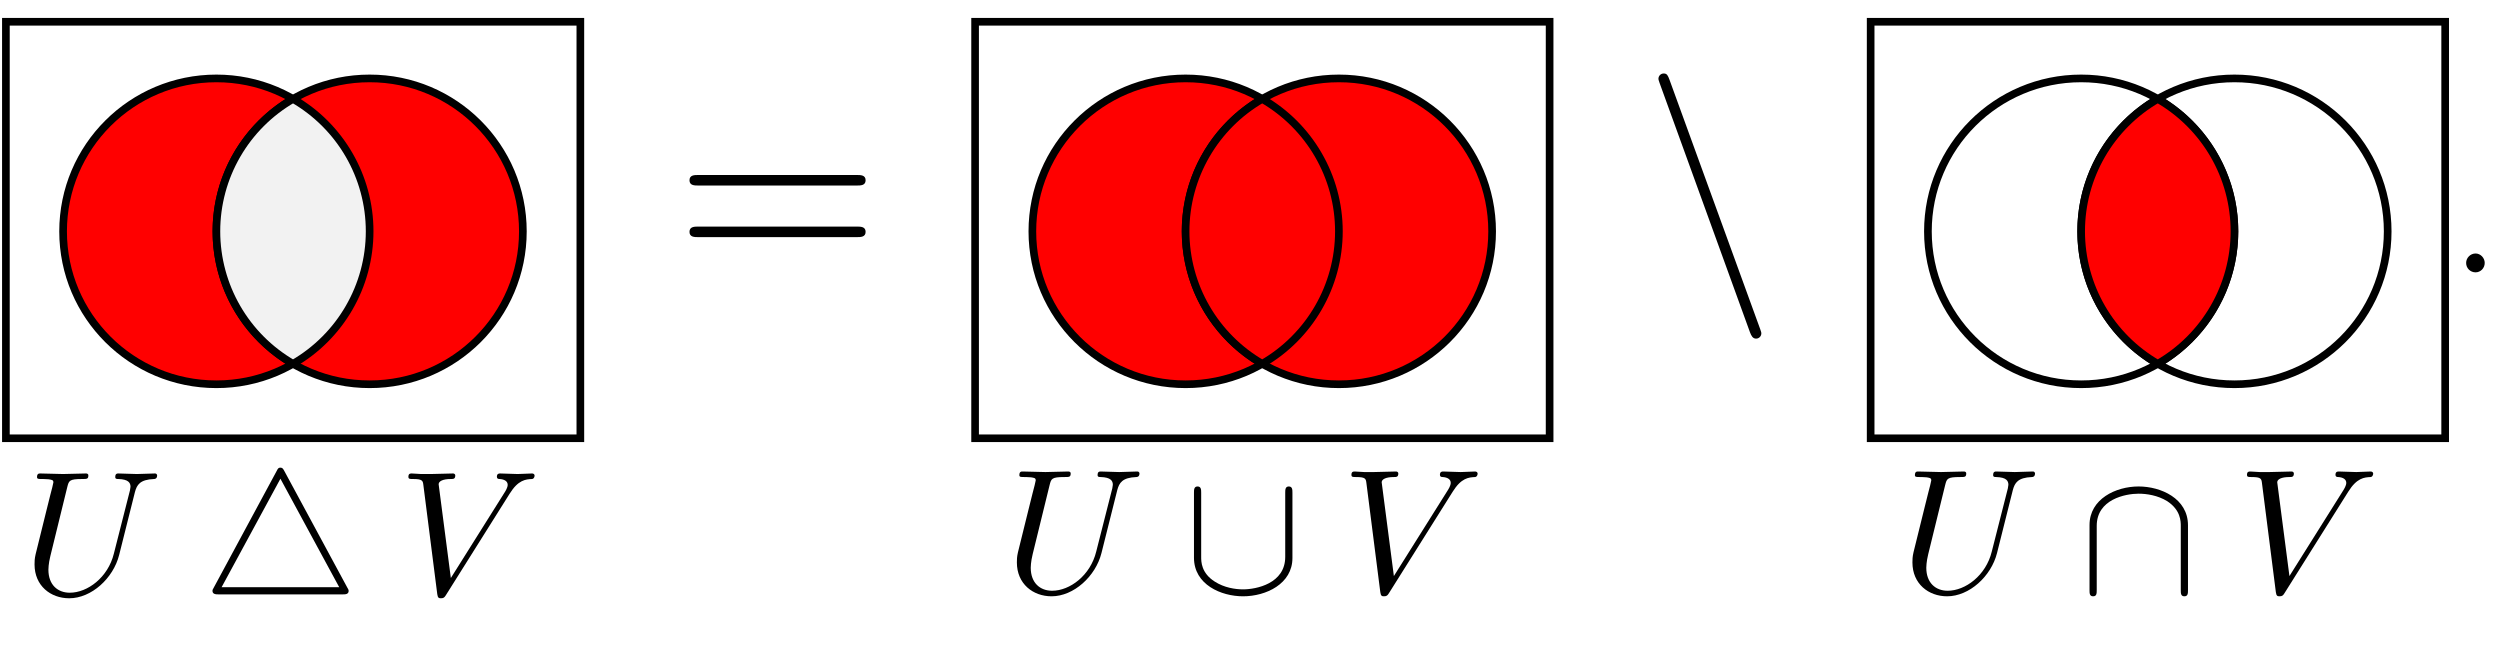
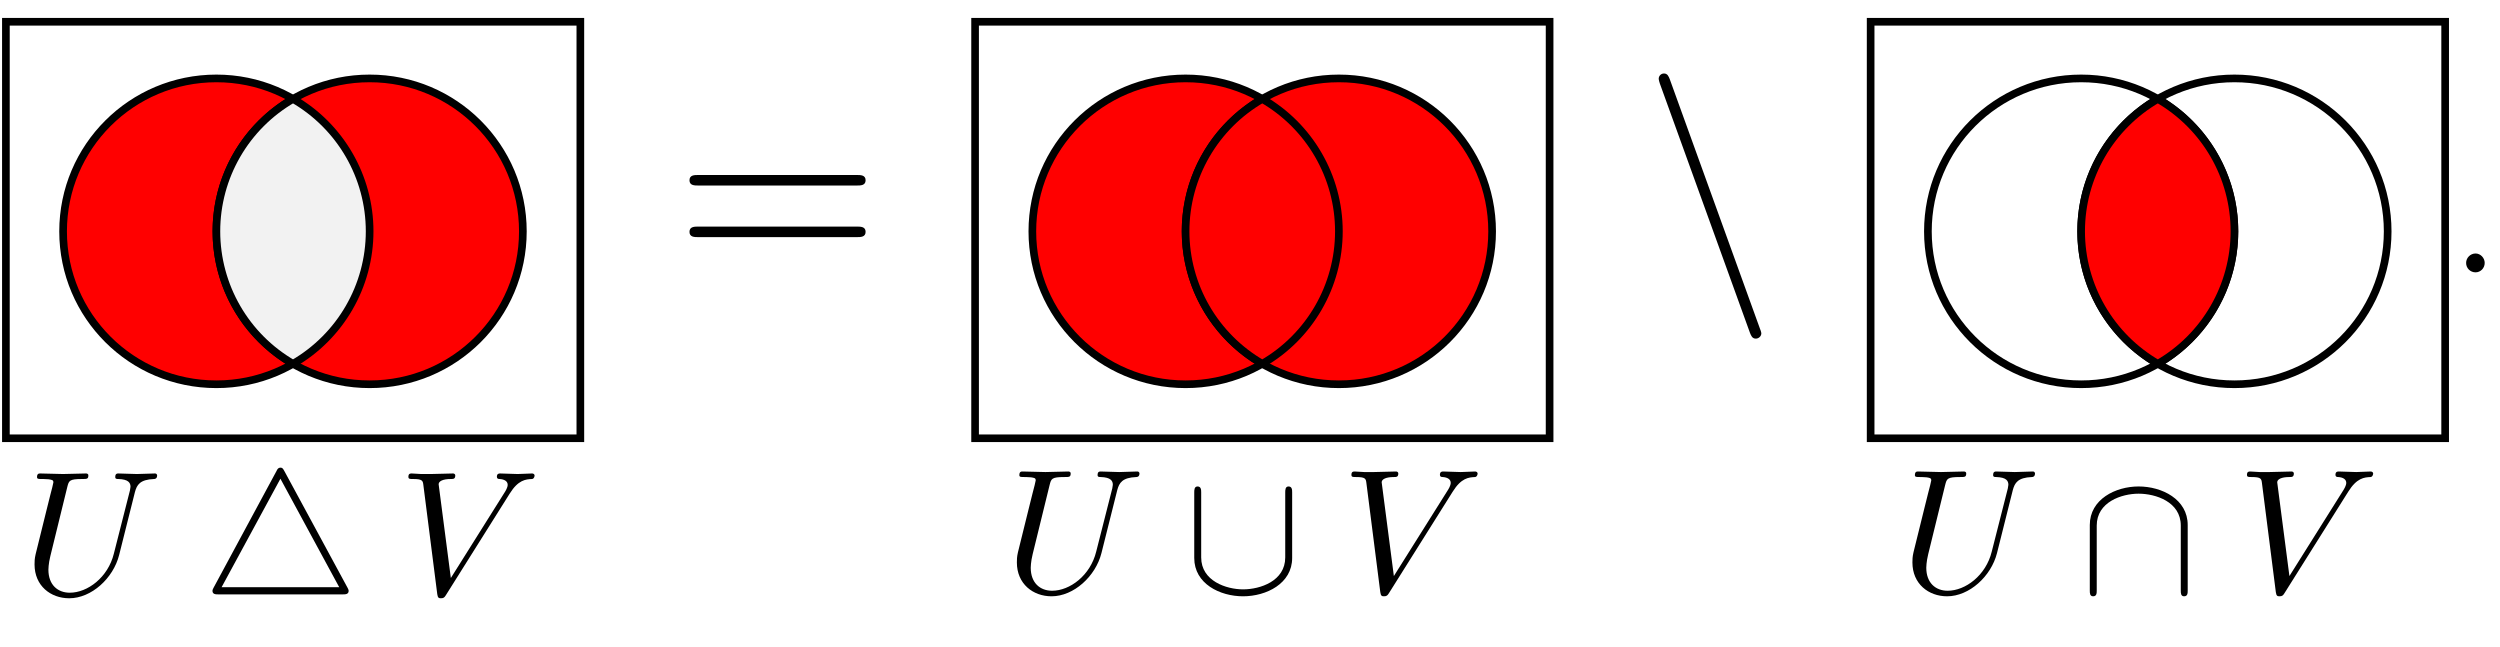
- <svg xmlns="http://www.w3.org/2000/svg" xmlns:xlink="http://www.w3.org/1999/xlink" width="140.843" height="36.419" viewBox="0 0 140.843 36.419">
+ <svg xmlns="http://www.w3.org/2000/svg" xmlns:xlink="http://www.w3.org/1999/xlink" width="140.844" height="36.419" viewBox="0 0 140.844 36.419">
  <defs>
    <g>
      <g id="glyph-0-0">
</g>
      <g id="glyph-0-1">
-         <path d="M 6.328 -5.766 C 6.438 -6.172 6.609 -6.469 7.406 -6.5 C 7.453 -6.5 7.578 -6.516 7.578 -6.703 C 7.578 -6.703 7.578 -6.812 7.453 -6.812 C 7.125 -6.812 6.766 -6.781 6.438 -6.781 C 6.094 -6.781 5.719 -6.812 5.391 -6.812 C 5.328 -6.812 5.219 -6.812 5.219 -6.609 C 5.219 -6.5 5.312 -6.5 5.391 -6.5 C 5.969 -6.484 6.078 -6.281 6.078 -6.062 C 6.078 -6.031 6.047 -5.875 6.047 -5.859 L 5.141 -2.297 C 4.812 -0.953 3.656 -0.094 2.656 -0.094 C 1.984 -0.094 1.453 -0.531 1.453 -1.391 C 1.453 -1.406 1.453 -1.719 1.562 -2.156 L 2.516 -6.047 C 2.609 -6.406 2.625 -6.5 3.359 -6.5 C 3.625 -6.5 3.703 -6.5 3.703 -6.703 C 3.703 -6.812 3.594 -6.812 3.562 -6.812 C 3.281 -6.812 2.562 -6.781 2.281 -6.781 C 2 -6.781 1.281 -6.812 1 -6.812 C 0.922 -6.812 0.812 -6.812 0.812 -6.609 C 0.812 -6.5 0.891 -6.5 1.094 -6.5 C 1.109 -6.5 1.297 -6.5 1.469 -6.484 C 1.641 -6.453 1.734 -6.453 1.734 -6.312 C 1.734 -6.266 1.625 -5.844 1.562 -5.609 L 1.344 -4.734 C 1.25 -4.344 0.781 -2.469 0.734 -2.266 C 0.672 -2 0.672 -1.844 0.672 -1.688 C 0.672 -0.484 1.578 0.219 2.625 0.219 C 3.875 0.219 5.109 -0.906 5.438 -2.219 Z M 6.328 -5.766 " />
+         <path d="M 7.578 -6.703 C 7.578 -6.703 7.578 -6.812 7.453 -6.812 C 7.125 -6.812 6.766 -6.781 6.438 -6.781 C 6.094 -6.781 5.719 -6.812 5.391 -6.812 C 5.328 -6.812 5.219 -6.812 5.219 -6.609 C 5.219 -6.5 5.312 -6.5 5.391 -6.5 C 5.969 -6.484 6.078 -6.281 6.078 -6.062 C 6.078 -6.031 6.047 -5.875 6.047 -5.859 L 5.141 -2.297 C 4.812 -0.953 3.656 -0.094 2.656 -0.094 C 1.984 -0.094 1.453 -0.531 1.453 -1.391 C 1.453 -1.391 1.453 -1.719 1.562 -2.156 L 2.516 -6.047 C 2.609 -6.406 2.625 -6.5 3.359 -6.5 C 3.625 -6.5 3.703 -6.5 3.703 -6.703 C 3.703 -6.812 3.594 -6.812 3.562 -6.812 L 2.281 -6.781 L 1 -6.812 C 0.922 -6.812 0.812 -6.812 0.812 -6.609 C 0.812 -6.5 0.891 -6.5 1.094 -6.5 C 1.094 -6.5 1.297 -6.5 1.469 -6.484 C 1.641 -6.453 1.734 -6.453 1.734 -6.312 C 1.734 -6.266 1.625 -5.844 1.562 -5.609 L 1.344 -4.734 L 0.734 -2.266 C 0.672 -2 0.672 -1.844 0.672 -1.688 C 0.672 -0.484 1.578 0.219 2.625 0.219 C 3.875 0.219 5.109 -0.906 5.438 -2.219 L 6.328 -5.766 C 6.438 -6.172 6.609 -6.469 7.406 -6.5 C 7.453 -6.5 7.578 -6.516 7.578 -6.703 Z M 7.578 -6.703 " />
      </g>
      <g id="glyph-0-2">
-         <path d="M 6.266 -5.672 C 6.75 -6.453 7.172 -6.484 7.531 -6.5 C 7.656 -6.516 7.672 -6.672 7.672 -6.688 C 7.672 -6.766 7.609 -6.812 7.531 -6.812 C 7.281 -6.812 6.984 -6.781 6.719 -6.781 C 6.391 -6.781 6.047 -6.812 5.734 -6.812 C 5.672 -6.812 5.547 -6.812 5.547 -6.625 C 5.547 -6.516 5.625 -6.5 5.703 -6.5 C 5.969 -6.484 6.156 -6.375 6.156 -6.172 C 6.156 -6.016 6.016 -5.797 6.016 -5.797 L 2.953 -0.922 L 2.266 -6.203 C 2.266 -6.375 2.5 -6.5 2.953 -6.5 C 3.094 -6.5 3.203 -6.5 3.203 -6.703 C 3.203 -6.781 3.125 -6.812 3.078 -6.812 C 2.672 -6.812 2.25 -6.781 1.828 -6.781 C 1.656 -6.781 1.469 -6.781 1.281 -6.781 C 1.109 -6.781 0.922 -6.812 0.75 -6.812 C 0.672 -6.812 0.562 -6.812 0.562 -6.625 C 0.562 -6.5 0.641 -6.5 0.812 -6.5 C 1.359 -6.5 1.375 -6.406 1.406 -6.156 L 2.188 -0.016 C 2.219 0.188 2.266 0.219 2.391 0.219 C 2.547 0.219 2.594 0.172 2.672 0.047 Z M 6.266 -5.672 " />
+         <path d="M 7.672 -6.688 C 7.672 -6.766 7.609 -6.812 7.531 -6.812 C 7.281 -6.812 6.984 -6.781 6.719 -6.781 C 6.391 -6.781 6.047 -6.812 5.734 -6.812 C 5.672 -6.812 5.547 -6.812 5.547 -6.625 C 5.547 -6.516 5.625 -6.5 5.703 -6.5 C 5.969 -6.484 6.156 -6.375 6.156 -6.172 C 6.156 -6.016 6.016 -5.797 6.016 -5.797 L 2.953 -0.922 L 2.266 -6.203 C 2.266 -6.375 2.5 -6.5 2.953 -6.5 C 3.094 -6.5 3.203 -6.5 3.203 -6.703 C 3.203 -6.781 3.125 -6.812 3.078 -6.812 C 2.672 -6.812 2.25 -6.781 1.828 -6.781 C 1.656 -6.781 1.469 -6.781 1.281 -6.781 C 1.109 -6.781 0.922 -6.812 0.75 -6.812 C 0.672 -6.812 0.562 -6.812 0.562 -6.625 C 0.562 -6.5 0.641 -6.5 0.812 -6.5 C 1.359 -6.5 1.375 -6.406 1.406 -6.156 L 2.188 -0.016 C 2.219 0.188 2.266 0.219 2.391 0.219 C 2.547 0.219 2.594 0.172 2.672 0.047 L 6.266 -5.672 C 6.75 -6.453 7.172 -6.484 7.531 -6.5 C 7.656 -6.516 7.672 -6.688 7.672 -6.688 Z M 7.672 -6.688 " />
      </g>
      <g id="glyph-0-3">
        <path d="M 1.906 -0.531 C 1.906 -0.812 1.672 -1.062 1.391 -1.062 C 1.094 -1.062 0.859 -0.812 0.859 -0.531 C 0.859 -0.234 1.094 0 1.391 0 C 1.672 0 1.906 -0.234 1.906 -0.531 Z M 1.906 -0.531 " />
      </g>
      <g id="glyph-1-0">
</g>
      <g id="glyph-1-1">
-         <path d="M 4.641 -6.953 C 4.578 -7.062 4.547 -7.141 4.422 -7.141 C 4.312 -7.141 4.281 -7.094 4.203 -6.938 L 0.672 -0.391 C 0.594 -0.266 0.594 -0.234 0.594 -0.203 C 0.594 0 0.797 0 0.953 0 L 7.922 0 C 8.078 0 8.266 0 8.266 -0.203 C 8.266 -0.25 8.25 -0.281 8.203 -0.359 Z M 4.422 -6.516 L 7.734 -0.406 L 1.109 -0.406 Z M 4.422 -6.516 " />
+         <path d="M 8.266 -0.203 C 8.266 -0.203 8.266 -0.266 8.203 -0.375 L 4.641 -6.953 C 4.562 -7.094 4.531 -7.141 4.422 -7.141 C 4.312 -7.141 4.25 -7.062 4.203 -6.953 L 0.656 -0.375 C 0.594 -0.266 0.594 -0.203 0.594 -0.203 C 0.594 0 0.781 0 0.922 0 L 7.938 0 C 8.078 0 8.266 0 8.266 -0.203 Z M 7.734 -0.406 L 1.109 -0.406 L 4.422 -6.516 Z M 7.734 -0.406 " />
      </g>
      <g id="glyph-1-2">
-         <path d="M 6.094 -5.609 C 6.094 -5.781 6.094 -5.969 5.891 -5.969 C 5.688 -5.969 5.688 -5.781 5.688 -5.609 L 5.688 -2 C 5.688 -0.5 4.062 -0.172 3.312 -0.172 C 2.875 -0.172 2.25 -0.266 1.719 -0.609 C 0.953 -1.094 0.953 -1.734 0.953 -2 L 0.953 -5.609 C 0.953 -5.781 0.953 -5.969 0.75 -5.969 C 0.547 -5.969 0.547 -5.781 0.547 -5.609 L 0.547 -1.953 C 0.547 -0.438 2.078 0.219 3.312 0.219 C 4.609 0.219 6.094 -0.484 6.094 -1.938 Z M 6.094 -5.609 " />
+         <path d="M 6.078 -1.938 L 6.078 -5.625 C 6.078 -5.766 6.078 -5.969 5.875 -5.969 C 5.688 -5.969 5.688 -5.766 5.688 -5.625 L 5.688 -1.969 C 5.688 -0.641 4.281 -0.172 3.312 -0.172 C 2.375 -0.172 0.953 -0.641 0.953 -1.969 L 0.953 -5.625 C 0.953 -5.766 0.953 -5.969 0.75 -5.969 C 0.562 -5.969 0.562 -5.766 0.562 -5.625 L 0.562 -1.938 C 0.562 -0.484 2.016 0.219 3.312 0.219 C 4.625 0.219 6.078 -0.5 6.078 -1.938 Z M 6.078 -1.938 " />
      </g>
      <g id="glyph-1-3">
-         <path d="M 6.094 -3.781 C 6.094 -5.297 4.562 -5.969 3.312 -5.969 C 2.031 -5.969 0.547 -5.266 0.547 -3.797 L 0.547 -0.141 C 0.547 0.047 0.547 0.219 0.75 0.219 C 0.953 0.219 0.953 0.047 0.953 -0.141 L 0.953 -3.75 C 0.953 -5.25 2.578 -5.562 3.312 -5.562 C 3.766 -5.562 4.391 -5.469 4.922 -5.141 C 5.688 -4.641 5.688 -4 5.688 -3.734 L 5.688 -0.141 C 5.688 0.047 5.688 0.219 5.891 0.219 C 6.094 0.219 6.094 0.047 6.094 -0.141 Z M 6.094 -3.781 " />
+         <path d="M 6.078 -0.109 L 6.078 -3.797 C 6.078 -5.25 4.625 -5.969 3.312 -5.969 C 2.016 -5.969 0.562 -5.25 0.562 -3.797 L 0.562 -0.109 C 0.562 0.031 0.562 0.219 0.75 0.219 C 0.953 0.219 0.953 0.031 0.953 -0.109 L 0.953 -3.766 C 0.953 -5.094 2.359 -5.562 3.312 -5.562 C 4.266 -5.562 5.688 -5.109 5.688 -3.766 L 5.688 -0.109 C 5.688 0.031 5.688 0.219 5.875 0.219 C 6.078 0.219 6.078 0.031 6.078 -0.109 Z M 6.078 -0.109 " />
      </g>
      <g id="glyph-2-0">
</g>
      <g id="glyph-2-1">
-         <path d="M 10.266 -4.891 C 10.484 -4.891 10.766 -4.891 10.766 -5.188 C 10.766 -5.484 10.484 -5.484 10.281 -5.484 L 1.328 -5.484 C 1.125 -5.484 0.844 -5.484 0.844 -5.188 C 0.844 -4.891 1.125 -4.891 1.344 -4.891 Z M 10.281 -1.984 C 10.484 -1.984 10.766 -1.984 10.766 -2.281 C 10.766 -2.578 10.484 -2.578 10.266 -2.578 L 1.344 -2.578 C 1.125 -2.578 0.844 -2.578 0.844 -2.281 C 0.844 -1.984 1.125 -1.984 1.328 -1.984 Z M 10.281 -1.984 " />
+         <path d="M 10.766 -5.188 C 10.766 -5.484 10.484 -5.484 10.281 -5.484 L 1.328 -5.484 C 1.125 -5.484 0.844 -5.484 0.844 -5.188 C 0.844 -4.891 1.125 -4.891 1.344 -4.891 L 10.266 -4.891 C 10.484 -4.891 10.766 -4.891 10.766 -5.188 Z M 10.766 -2.281 C 10.766 -2.578 10.484 -2.578 10.266 -2.578 L 1.344 -2.578 C 1.125 -2.578 0.844 -2.578 0.844 -2.281 C 0.844 -1.984 1.125 -1.984 1.328 -1.984 L 10.281 -1.984 C 10.484 -1.984 10.766 -1.984 10.766 -2.281 Z M 10.766 -2.281 " />
      </g>
      <g id="glyph-3-0">
</g>
      <g id="glyph-3-1">
-         <path d="M 5.984 3.375 C 6.062 3.578 6.141 3.734 6.328 3.734 C 6.5 3.734 6.625 3.594 6.625 3.438 C 6.625 3.406 6.625 3.375 6.562 3.203 L 1.453 -10.844 C 1.359 -11.094 1.312 -11.203 1.125 -11.203 C 0.953 -11.203 0.828 -11.062 0.828 -10.906 C 0.828 -10.875 0.828 -10.844 0.891 -10.672 Z M 5.984 3.375 " />
+         <path d="M 6.625 3.438 C 6.625 3.438 6.625 3.359 6.547 3.172 L 1.469 -10.875 C 1.406 -11.031 1.344 -11.203 1.141 -11.203 C 0.969 -11.203 0.844 -11.062 0.844 -10.906 C 0.844 -10.906 0.844 -10.828 0.906 -10.641 L 5.984 3.406 C 6.047 3.562 6.109 3.734 6.312 3.734 C 6.484 3.734 6.625 3.594 6.625 3.438 Z M 6.625 3.438 " />
      </g>
    </g>
    <clipPath id="clip-0">
      <path clip-rule="nonzero" d="M 0.113 1.008 L 32.941 1.008 L 32.941 24.906 L 0.113 24.906 Z M 0.113 1.008 " />
    </clipPath>
    <clipPath id="clip-1">
      <path clip-rule="nonzero" d="M 1 1.008 L 24 1.008 L 24 24.906 L 1 24.906 Z M 1 1.008 " />
    </clipPath>
    <clipPath id="clip-2">
      <path clip-rule="nonzero" d="M 9 1.008 L 32 1.008 L 32 24.906 L 9 24.906 Z M 9 1.008 " />
    </clipPath>
    <clipPath id="clip-3">
      <rect x="0" y="0" width="34" height="25" />
    </clipPath>
    <g id="source-5" clip-path="url(#clip-3)">
      <g clip-path="url(#clip-0)">
        <path fill="none" stroke-width="2.841" stroke-linecap="butt" stroke-linejoin="miter" stroke="rgb(0%, 0%, 0%)" stroke-opacity="1" stroke-miterlimit="4" d="M 2.187 1.513 L 215.37 1.513 L 215.37 156.08 L 2.187 156.08 Z M 2.187 1.513 " transform="matrix(0.15181, 0, 0, 0.15181, 0, 0.996925)" />
      </g>
      <path fill-rule="nonzero" fill="rgb(100%, 0%, 0%)" fill-opacity="1" d="M 20.824 13.035 C 20.824 17.793 16.957 21.648 12.191 21.648 C 7.422 21.648 3.555 17.793 3.555 13.035 C 3.555 8.277 7.422 4.418 12.191 4.418 C 16.957 4.418 20.824 8.277 20.824 13.035 Z M 20.824 13.035 " />
      <g clip-path="url(#clip-1)">
        <path fill="none" stroke-width="2.844" stroke-linecap="butt" stroke-linejoin="miter" stroke="rgb(0%, 0%, 0%)" stroke-opacity="1" stroke-miterlimit="4" d="M 137.173 79.471 C 137.173 110.88 111.699 136.332 80.307 136.332 C 48.889 136.332 23.415 110.88 23.415 79.471 C 23.415 48.062 48.889 22.584 80.307 22.584 C 111.699 22.584 137.173 48.062 137.173 79.471 Z M 137.173 79.471 " transform="matrix(0.15181, 0, 0, 0.15148, 0, 0.996925)" />
      </g>
      <path fill-rule="nonzero" fill="rgb(100%, 0%, 0%)" fill-opacity="1" d="M 29.457 13.035 C 29.457 17.793 25.594 21.648 20.824 21.648 C 16.055 21.648 12.191 17.793 12.191 13.035 C 12.191 8.277 16.055 4.418 20.824 4.418 C 25.594 4.418 29.457 8.277 29.457 13.035 Z M 29.457 13.035 " />
      <g clip-path="url(#clip-2)">
        <path fill="none" stroke-width="2.844" stroke-linecap="butt" stroke-linejoin="miter" stroke="rgb(0%, 0%, 0%)" stroke-opacity="1" stroke-miterlimit="4" d="M 194.039 79.471 C 194.039 110.88 168.591 136.332 137.173 136.332 C 105.755 136.332 80.307 110.88 80.307 79.471 C 80.307 48.062 105.755 22.584 137.173 22.584 C 168.591 22.584 194.039 48.062 194.039 79.471 Z M 194.039 79.471 " transform="matrix(0.15181, 0, 0, 0.15148, 0, 0.996925)" />
      </g>
      <path fill-rule="nonzero" fill="rgb(94.901%, 94.901%, 94.901%)" fill-opacity="1" stroke-width="2.841" stroke-linecap="butt" stroke-linejoin="miter" stroke="rgb(0%, 0%, 0%)" stroke-opacity="1" stroke-miterlimit="4" d="M 108.74 30.151 C 126.34 40.29 137.173 59.022 137.173 79.272 C 137.173 99.548 126.34 118.306 108.74 128.445 C 91.14 118.306 80.307 99.548 80.307 79.272 C 80.307 59.022 91.14 40.29 108.74 30.151 " transform="matrix(0.15181, 0, 0, 0.15181, 0, 0.996925)" />
    </g>
    <clipPath id="clip-4">
      <path clip-rule="nonzero" d="M 0.719 1.008 L 33.547 1.008 L 33.547 24.906 L 0.719 24.906 Z M 0.719 1.008 " />
    </clipPath>
    <clipPath id="clip-5">
      <path clip-rule="nonzero" d="M 1 1.008 L 24 1.008 L 24 24.906 L 1 24.906 Z M 1 1.008 " />
    </clipPath>
    <clipPath id="clip-6">
      <path clip-rule="nonzero" d="M 10 1.008 L 33 1.008 L 33 24.906 L 10 24.906 Z M 10 1.008 " />
    </clipPath>
    <clipPath id="clip-7">
      <rect x="0" y="0" width="34" height="25" />
    </clipPath>
    <g id="source-8" clip-path="url(#clip-7)">
      <g clip-path="url(#clip-4)">
-         <path fill="none" stroke-width="2.841" stroke-linecap="butt" stroke-linejoin="miter" stroke="rgb(0%, 0%, 0%)" stroke-opacity="1" stroke-miterlimit="4" d="M 2.171 1.513 L 215.38 1.513 L 215.38 156.08 L 2.171 156.08 Z M 2.171 1.513 " transform="matrix(0.15181, 0, 0, 0.15181, 0.604, 0.996925)" />
+         <path fill="none" stroke-width="2.841" stroke-linecap="butt" stroke-linejoin="miter" stroke="rgb(0%, 0%, 0%)" stroke-opacity="1" stroke-miterlimit="4" d="M 2.165 1.513 L 215.373 1.513 L 215.373 156.08 L 2.165 156.08 Z M 2.165 1.513 " transform="matrix(0.15181, 0, 0, 0.15181, 0.605, 0.996925)" />
      </g>
      <path fill-rule="nonzero" fill="rgb(100%, 0%, 0%)" fill-opacity="1" d="M 21.43 13.035 C 21.43 17.793 17.562 21.648 12.793 21.648 C 8.027 21.648 4.16 17.793 4.16 13.035 C 4.16 8.277 8.027 4.418 12.793 4.418 C 17.562 4.418 21.43 8.277 21.43 13.035 Z M 21.43 13.035 " />
      <g clip-path="url(#clip-5)">
-         <path fill="none" stroke-width="2.844" stroke-linecap="butt" stroke-linejoin="miter" stroke="rgb(0%, 0%, 0%)" stroke-opacity="1" stroke-miterlimit="4" d="M 137.183 79.471 C 137.183 110.88 111.709 136.332 80.291 136.332 C 48.899 136.332 23.425 110.88 23.425 79.471 C 23.425 48.062 48.899 22.584 80.291 22.584 C 111.709 22.584 137.183 48.062 137.183 79.471 Z M 137.183 79.471 " transform="matrix(0.15181, 0, 0, 0.15148, 0.604, 0.996925)" />
+         <path fill="none" stroke-width="2.844" stroke-linecap="butt" stroke-linejoin="miter" stroke="rgb(0%, 0%, 0%)" stroke-opacity="1" stroke-miterlimit="4" d="M 137.176 79.471 C 137.176 110.88 111.702 136.332 80.284 136.332 C 48.892 136.332 23.418 110.88 23.418 79.471 C 23.418 48.062 48.892 22.584 80.284 22.584 C 111.702 22.584 137.176 48.062 137.176 79.471 Z M 137.176 79.471 " transform="matrix(0.15181, 0, 0, 0.15148, 0.605, 0.996925)" />
      </g>
-       <path fill-rule="nonzero" fill="rgb(100%, 0%, 0%)" fill-opacity="1" d="M 30.062 13.035 C 30.062 17.793 26.195 21.648 21.43 21.648 C 16.66 21.648 12.793 17.793 12.793 13.035 C 12.793 8.277 16.66 4.418 21.43 4.418 C 26.195 4.418 30.062 8.277 30.062 13.035 Z M 30.062 13.035 " />
+       <path fill-rule="nonzero" fill="rgb(100%, 0%, 0%)" fill-opacity="1" d="M 30.062 13.035 C 30.062 17.793 26.199 21.648 21.43 21.648 C 16.66 21.648 12.793 17.793 12.793 13.035 C 12.793 8.277 16.66 4.418 21.43 4.418 C 26.199 4.418 30.062 8.277 30.062 13.035 Z M 30.062 13.035 " />
      <g clip-path="url(#clip-6)">
-         <path fill="none" stroke-width="2.844" stroke-linecap="butt" stroke-linejoin="miter" stroke="rgb(0%, 0%, 0%)" stroke-opacity="1" stroke-miterlimit="4" d="M 194.048 79.471 C 194.048 110.88 168.575 136.332 137.183 136.332 C 105.765 136.332 80.291 110.88 80.291 79.471 C 80.291 48.062 105.765 22.584 137.183 22.584 C 168.575 22.584 194.048 48.062 194.048 79.471 Z M 194.048 79.471 " transform="matrix(0.15181, 0, 0, 0.15148, 0.604, 0.996925)" />
+         <path fill="none" stroke-width="2.844" stroke-linecap="butt" stroke-linejoin="miter" stroke="rgb(0%, 0%, 0%)" stroke-opacity="1" stroke-miterlimit="4" d="M 194.042 79.471 C 194.042 110.88 168.594 136.332 137.176 136.332 C 105.758 136.332 80.284 110.88 80.284 79.471 C 80.284 48.062 105.758 22.584 137.176 22.584 C 168.594 22.584 194.042 48.062 194.042 79.471 Z M 194.042 79.471 " transform="matrix(0.15181, 0, 0, 0.15148, 0.605, 0.996925)" />
      </g>
-       <path fill-rule="nonzero" fill="rgb(100%, 0%, 0%)" fill-opacity="1" stroke-width="2.841" stroke-linecap="butt" stroke-linejoin="miter" stroke="rgb(0%, 0%, 0%)" stroke-opacity="1" stroke-miterlimit="4" d="M 108.724 30.151 C 126.324 40.29 137.183 59.022 137.183 79.272 C 137.183 99.548 126.324 118.306 108.724 128.445 C 91.15 118.306 80.291 99.548 80.291 79.272 C 80.291 59.022 91.15 40.29 108.724 30.151 " transform="matrix(0.15181, 0, 0, 0.15181, 0.604, 0.996925)" />
+       <path fill-rule="nonzero" fill="rgb(100%, 0%, 0%)" fill-opacity="1" stroke-width="2.841" stroke-linecap="butt" stroke-linejoin="miter" stroke="rgb(0%, 0%, 0%)" stroke-opacity="1" stroke-miterlimit="4" d="M 108.743 30.151 C 126.343 40.29 137.176 59.022 137.176 79.272 C 137.176 99.548 126.343 118.306 108.743 128.445 C 91.143 118.306 80.284 99.548 80.284 79.272 C 80.284 59.022 91.143 40.29 108.743 30.151 " transform="matrix(0.15181, 0, 0, 0.15181, 0.605, 0.996925)" />
    </g>
    <clipPath id="clip-8">
      <path clip-rule="nonzero" d="M 0.172 1.008 L 33 1.008 L 33 24.906 L 0.172 24.906 Z M 0.172 1.008 " />
    </clipPath>
    <clipPath id="clip-9">
      <path clip-rule="nonzero" d="M 1 1.008 L 24 1.008 L 24 24.906 L 1 24.906 Z M 1 1.008 " />
    </clipPath>
    <clipPath id="clip-10">
      <path clip-rule="nonzero" d="M 9 1.008 L 32 1.008 L 32 24.906 L 9 24.906 Z M 9 1.008 " />
    </clipPath>
    <clipPath id="clip-11">
      <rect x="0" y="0" width="34" height="25" />
    </clipPath>
    <g id="source-11" clip-path="url(#clip-11)">
      <g clip-path="url(#clip-8)">
-         <path fill="none" stroke-width="2.841" stroke-linecap="butt" stroke-linejoin="miter" stroke="rgb(0%, 0%, 0%)" stroke-opacity="1" stroke-miterlimit="4" d="M 2.172 1.513 L 215.38 1.513 L 215.38 156.08 L 2.172 156.08 Z M 2.172 1.513 " transform="matrix(0.15181, 0, 0, 0.15181, 0.057, 0.996925)" />
+         <path fill="none" stroke-width="2.841" stroke-linecap="butt" stroke-linejoin="miter" stroke="rgb(0%, 0%, 0%)" stroke-opacity="1" stroke-miterlimit="4" d="M 2.165 1.513 L 215.374 1.513 L 215.374 156.08 L 2.165 156.08 Z M 2.165 1.513 " transform="matrix(0.15181, 0, 0, 0.15181, 0.058, 0.996925)" />
      </g>
      <g clip-path="url(#clip-9)">
-         <path fill="none" stroke-width="2.844" stroke-linecap="butt" stroke-linejoin="miter" stroke="rgb(0%, 0%, 0%)" stroke-opacity="1" stroke-miterlimit="4" d="M 137.183 79.471 C 137.183 110.88 111.71 136.332 80.292 136.332 C 48.9 136.332 23.426 110.88 23.426 79.471 C 23.426 48.062 48.9 22.584 80.292 22.584 C 111.71 22.584 137.183 48.062 137.183 79.471 Z M 137.183 79.471 " transform="matrix(0.15181, 0, 0, 0.15148, 0.057, 0.996925)" />
+         <path fill="none" stroke-width="2.844" stroke-linecap="butt" stroke-linejoin="miter" stroke="rgb(0%, 0%, 0%)" stroke-opacity="1" stroke-miterlimit="4" d="M 137.177 79.471 C 137.177 110.88 111.703 136.332 80.285 136.332 C 48.893 136.332 23.419 110.88 23.419 79.471 C 23.419 48.062 48.893 22.584 80.285 22.584 C 111.703 22.584 137.177 48.062 137.177 79.471 Z M 137.177 79.471 " transform="matrix(0.15181, 0, 0, 0.15148, 0.058, 0.996925)" />
      </g>
      <g clip-path="url(#clip-10)">
-         <path fill="none" stroke-width="2.844" stroke-linecap="butt" stroke-linejoin="miter" stroke="rgb(0%, 0%, 0%)" stroke-opacity="1" stroke-miterlimit="4" d="M 194.049 79.471 C 194.049 110.88 168.575 136.332 137.183 136.332 C 105.766 136.332 80.292 110.88 80.292 79.471 C 80.292 48.062 105.766 22.584 137.183 22.584 C 168.575 22.584 194.049 48.062 194.049 79.471 Z M 194.049 79.471 " transform="matrix(0.15181, 0, 0, 0.15148, 0.057, 0.996925)" />
+         <path fill="none" stroke-width="2.844" stroke-linecap="butt" stroke-linejoin="miter" stroke="rgb(0%, 0%, 0%)" stroke-opacity="1" stroke-miterlimit="4" d="M 194.043 79.471 C 194.043 110.88 168.595 136.332 137.177 136.332 C 105.759 136.332 80.285 110.88 80.285 79.471 C 80.285 48.062 105.759 22.584 137.177 22.584 C 168.595 22.584 194.043 48.062 194.043 79.471 Z M 194.043 79.471 " transform="matrix(0.15181, 0, 0, 0.15148, 0.058, 0.996925)" />
      </g>
-       <path fill-rule="nonzero" fill="rgb(100%, 0%, 0%)" fill-opacity="1" stroke-width="2.841" stroke-linecap="butt" stroke-linejoin="miter" stroke="rgb(0%, 0%, 0%)" stroke-opacity="1" stroke-miterlimit="4" d="M 108.725 30.151 C 126.325 40.29 137.183 59.022 137.183 79.272 C 137.183 99.548 126.325 118.306 108.725 128.445 C 91.125 118.306 80.292 99.548 80.292 79.272 C 80.292 59.022 91.125 40.29 108.725 30.151 " transform="matrix(0.15181, 0, 0, 0.15181, 0.057, 0.996925)" />
+       <path fill-rule="nonzero" fill="rgb(100%, 0%, 0%)" fill-opacity="1" stroke-width="2.841" stroke-linecap="butt" stroke-linejoin="miter" stroke="rgb(0%, 0%, 0%)" stroke-opacity="1" stroke-miterlimit="4" d="M 108.744 30.151 C 126.344 40.29 137.177 59.022 137.177 79.272 C 137.177 99.548 126.344 118.306 108.744 128.445 C 91.144 118.306 80.285 99.548 80.285 79.272 C 80.285 59.022 91.144 40.29 108.744 30.151 " transform="matrix(0.15181, 0, 0, 0.15181, 0.058, 0.996925)" />
    </g>
  </defs>
  <use xlink:href="#source-5" />
  <g fill="rgb(0%, 0%, 0%)" fill-opacity="1">
    <use xlink:href="#glyph-0-1" x="1.274" y="33.486" />
  </g>
  <g fill="rgb(0%, 0%, 0%)" fill-opacity="1">
    <use xlink:href="#glyph-1-1" x="11.376" y="33.486" />
  </g>
  <g fill="rgb(0%, 0%, 0%)" fill-opacity="1">
    <use xlink:href="#glyph-0-2" x="22.446" y="33.486" />
  </g>
  <g fill="rgb(0%, 0%, 0%)" fill-opacity="1">
    <use xlink:href="#glyph-2-1" x="38" y="15.343" />
  </g>
  <use xlink:href="#source-8" transform="matrix(1, 0, 0, 1, 54, 0)" />
  <g fill="rgb(0%, 0%, 0%)" fill-opacity="1">
    <use xlink:href="#glyph-0-1" x="56.616" y="33.375" />
  </g>
  <g fill="rgb(0%, 0%, 0%)" fill-opacity="1">
-     <use xlink:href="#glyph-1-2" x="66.718" y="33.375" />
+     <use xlink:href="#glyph-1-2" x="66.719" y="33.375" />
  </g>
  <g fill="rgb(0%, 0%, 0%)" fill-opacity="1">
    <use xlink:href="#glyph-0-2" x="75.574" y="33.375" />
  </g>
  <g fill="rgb(0%, 0%, 0%)" fill-opacity="1">
    <use xlink:href="#glyph-3-1" x="92.604" y="15.343" />
  </g>
  <use xlink:href="#source-11" transform="matrix(1, 0, 0, 1, 105, 0)" />
  <g fill="rgb(0%, 0%, 0%)" fill-opacity="1">
    <use xlink:href="#glyph-0-1" x="107.069" y="33.375" />
  </g>
  <g fill="rgb(0%, 0%, 0%)" fill-opacity="1">
-     <use xlink:href="#glyph-1-3" x="117.171" y="33.375" />
+     <use xlink:href="#glyph-1-3" x="117.172" y="33.375" />
  </g>
  <g fill="rgb(0%, 0%, 0%)" fill-opacity="1">
    <use xlink:href="#glyph-0-2" x="126.027" y="33.375" />
  </g>
  <g fill="rgb(0%, 0%, 0%)" fill-opacity="1">
    <use xlink:href="#glyph-0-3" x="138.076" y="15.343" />
  </g>
</svg>
